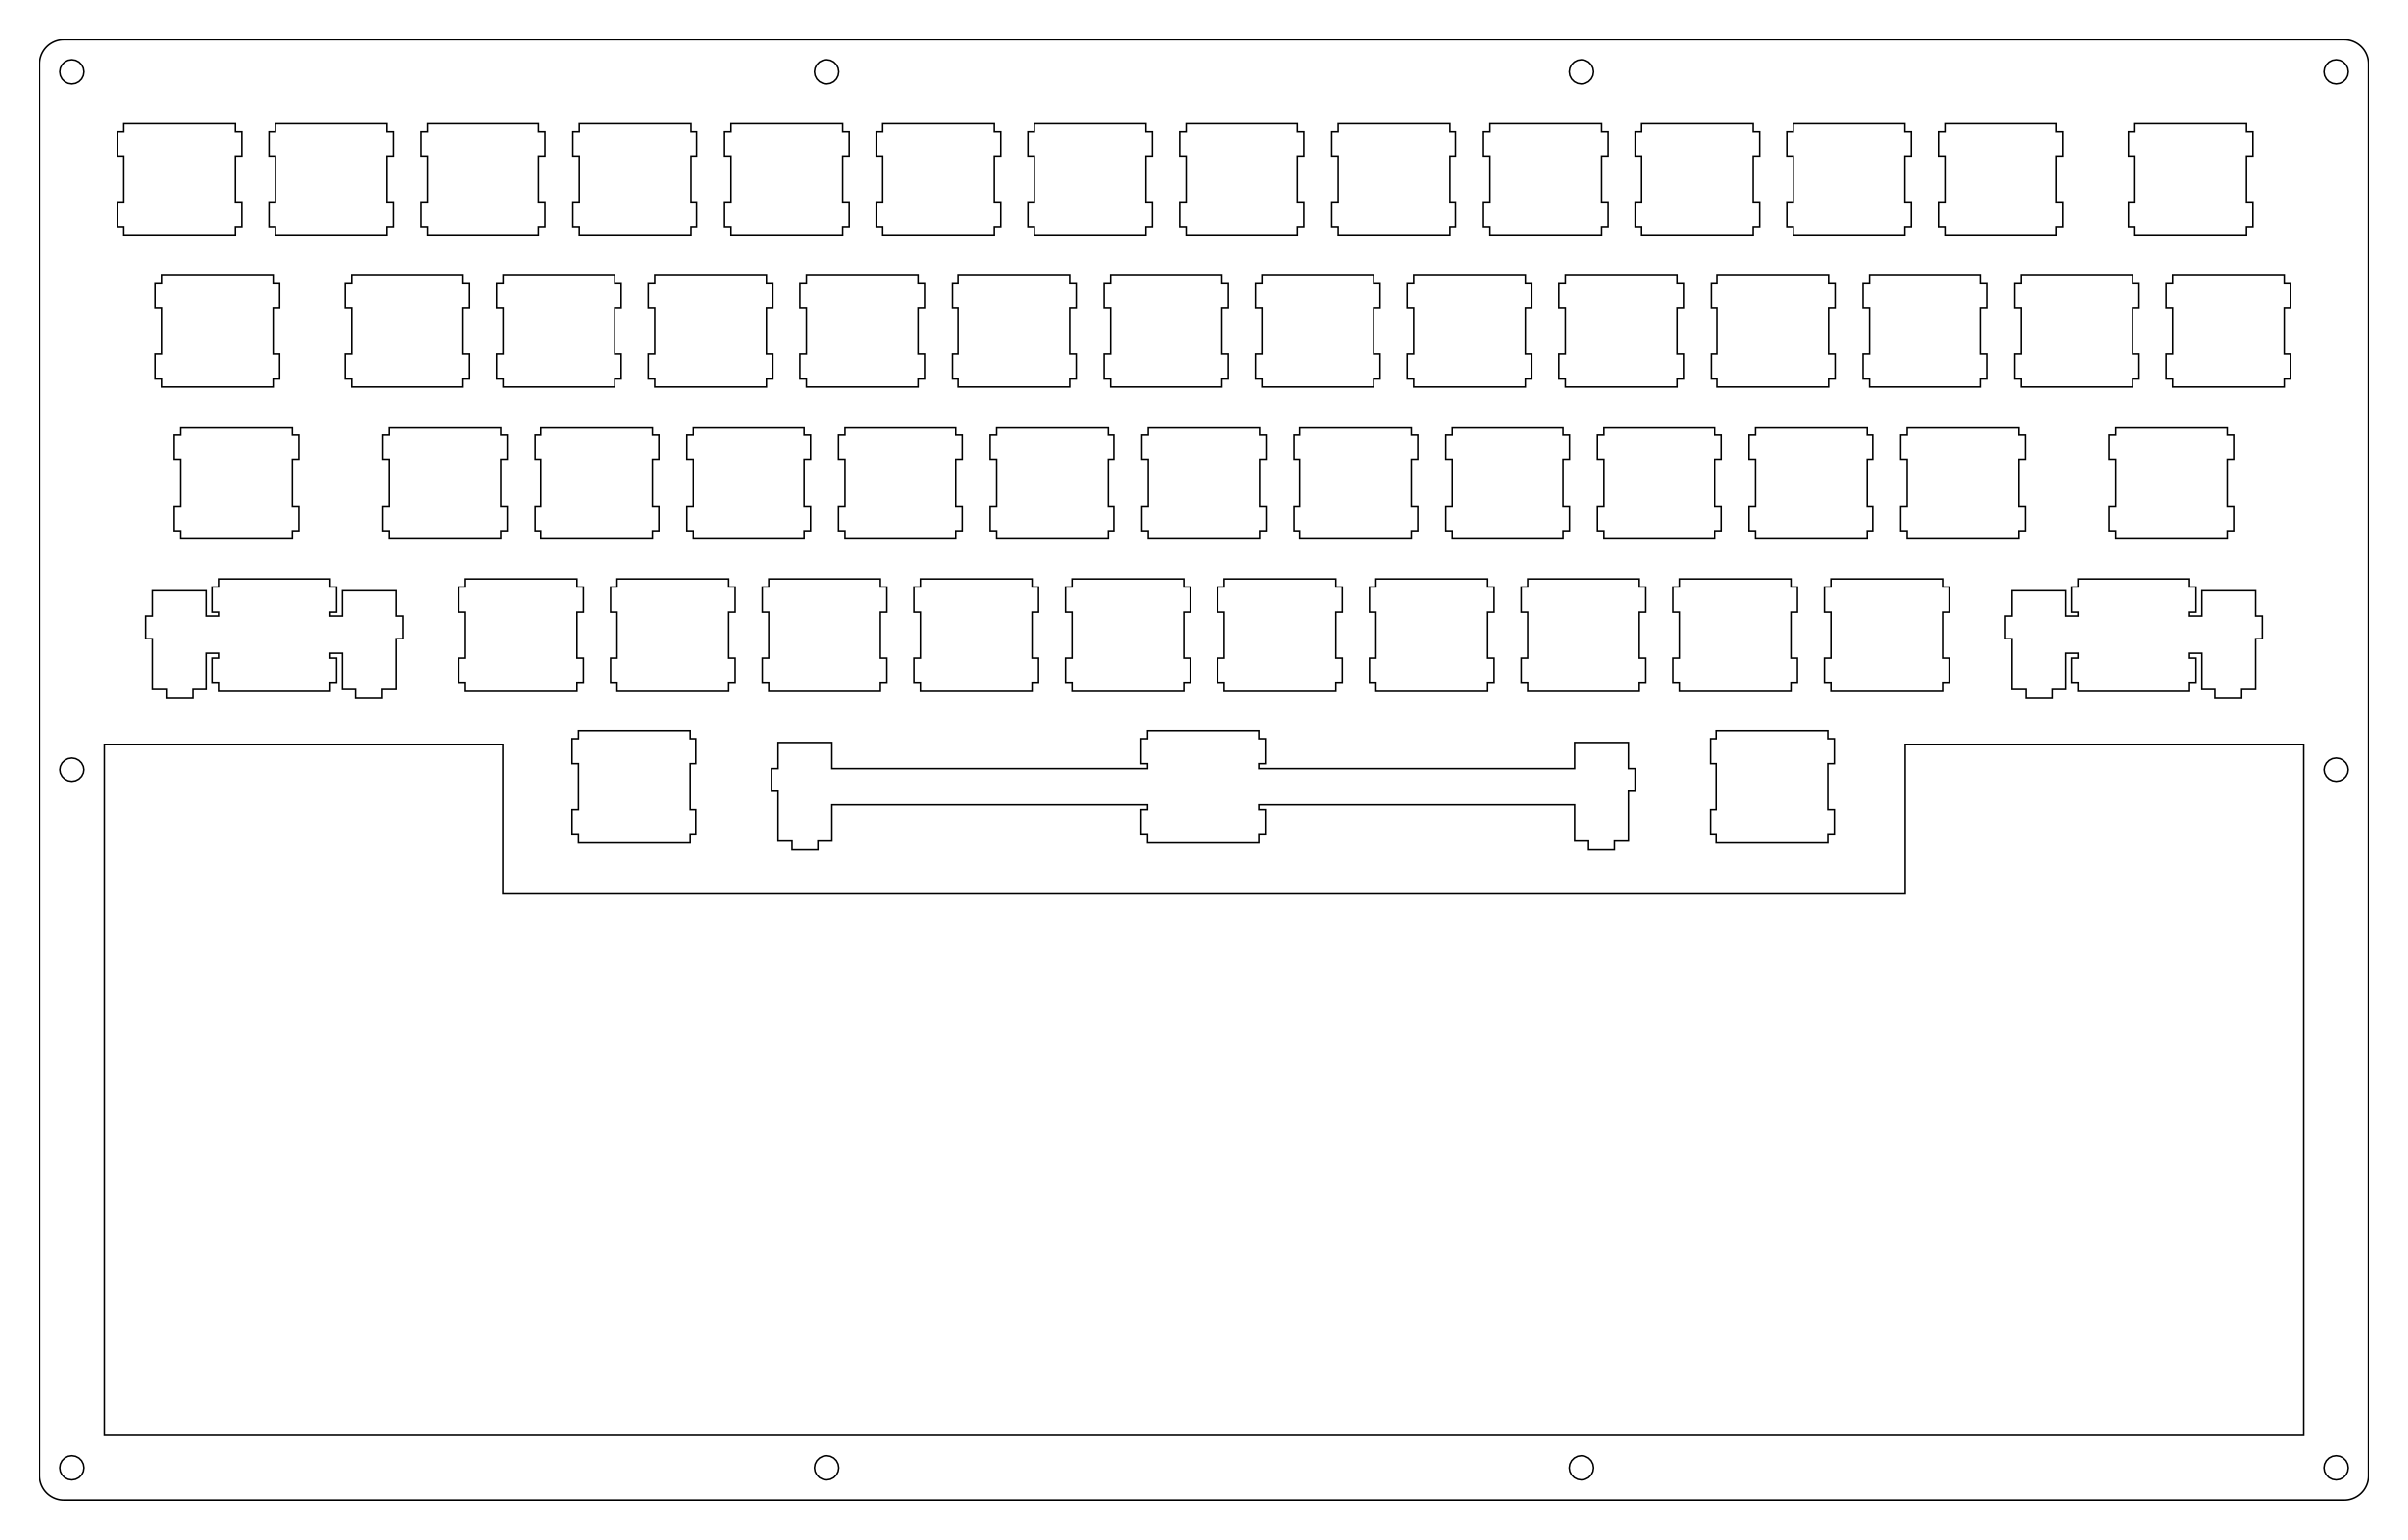
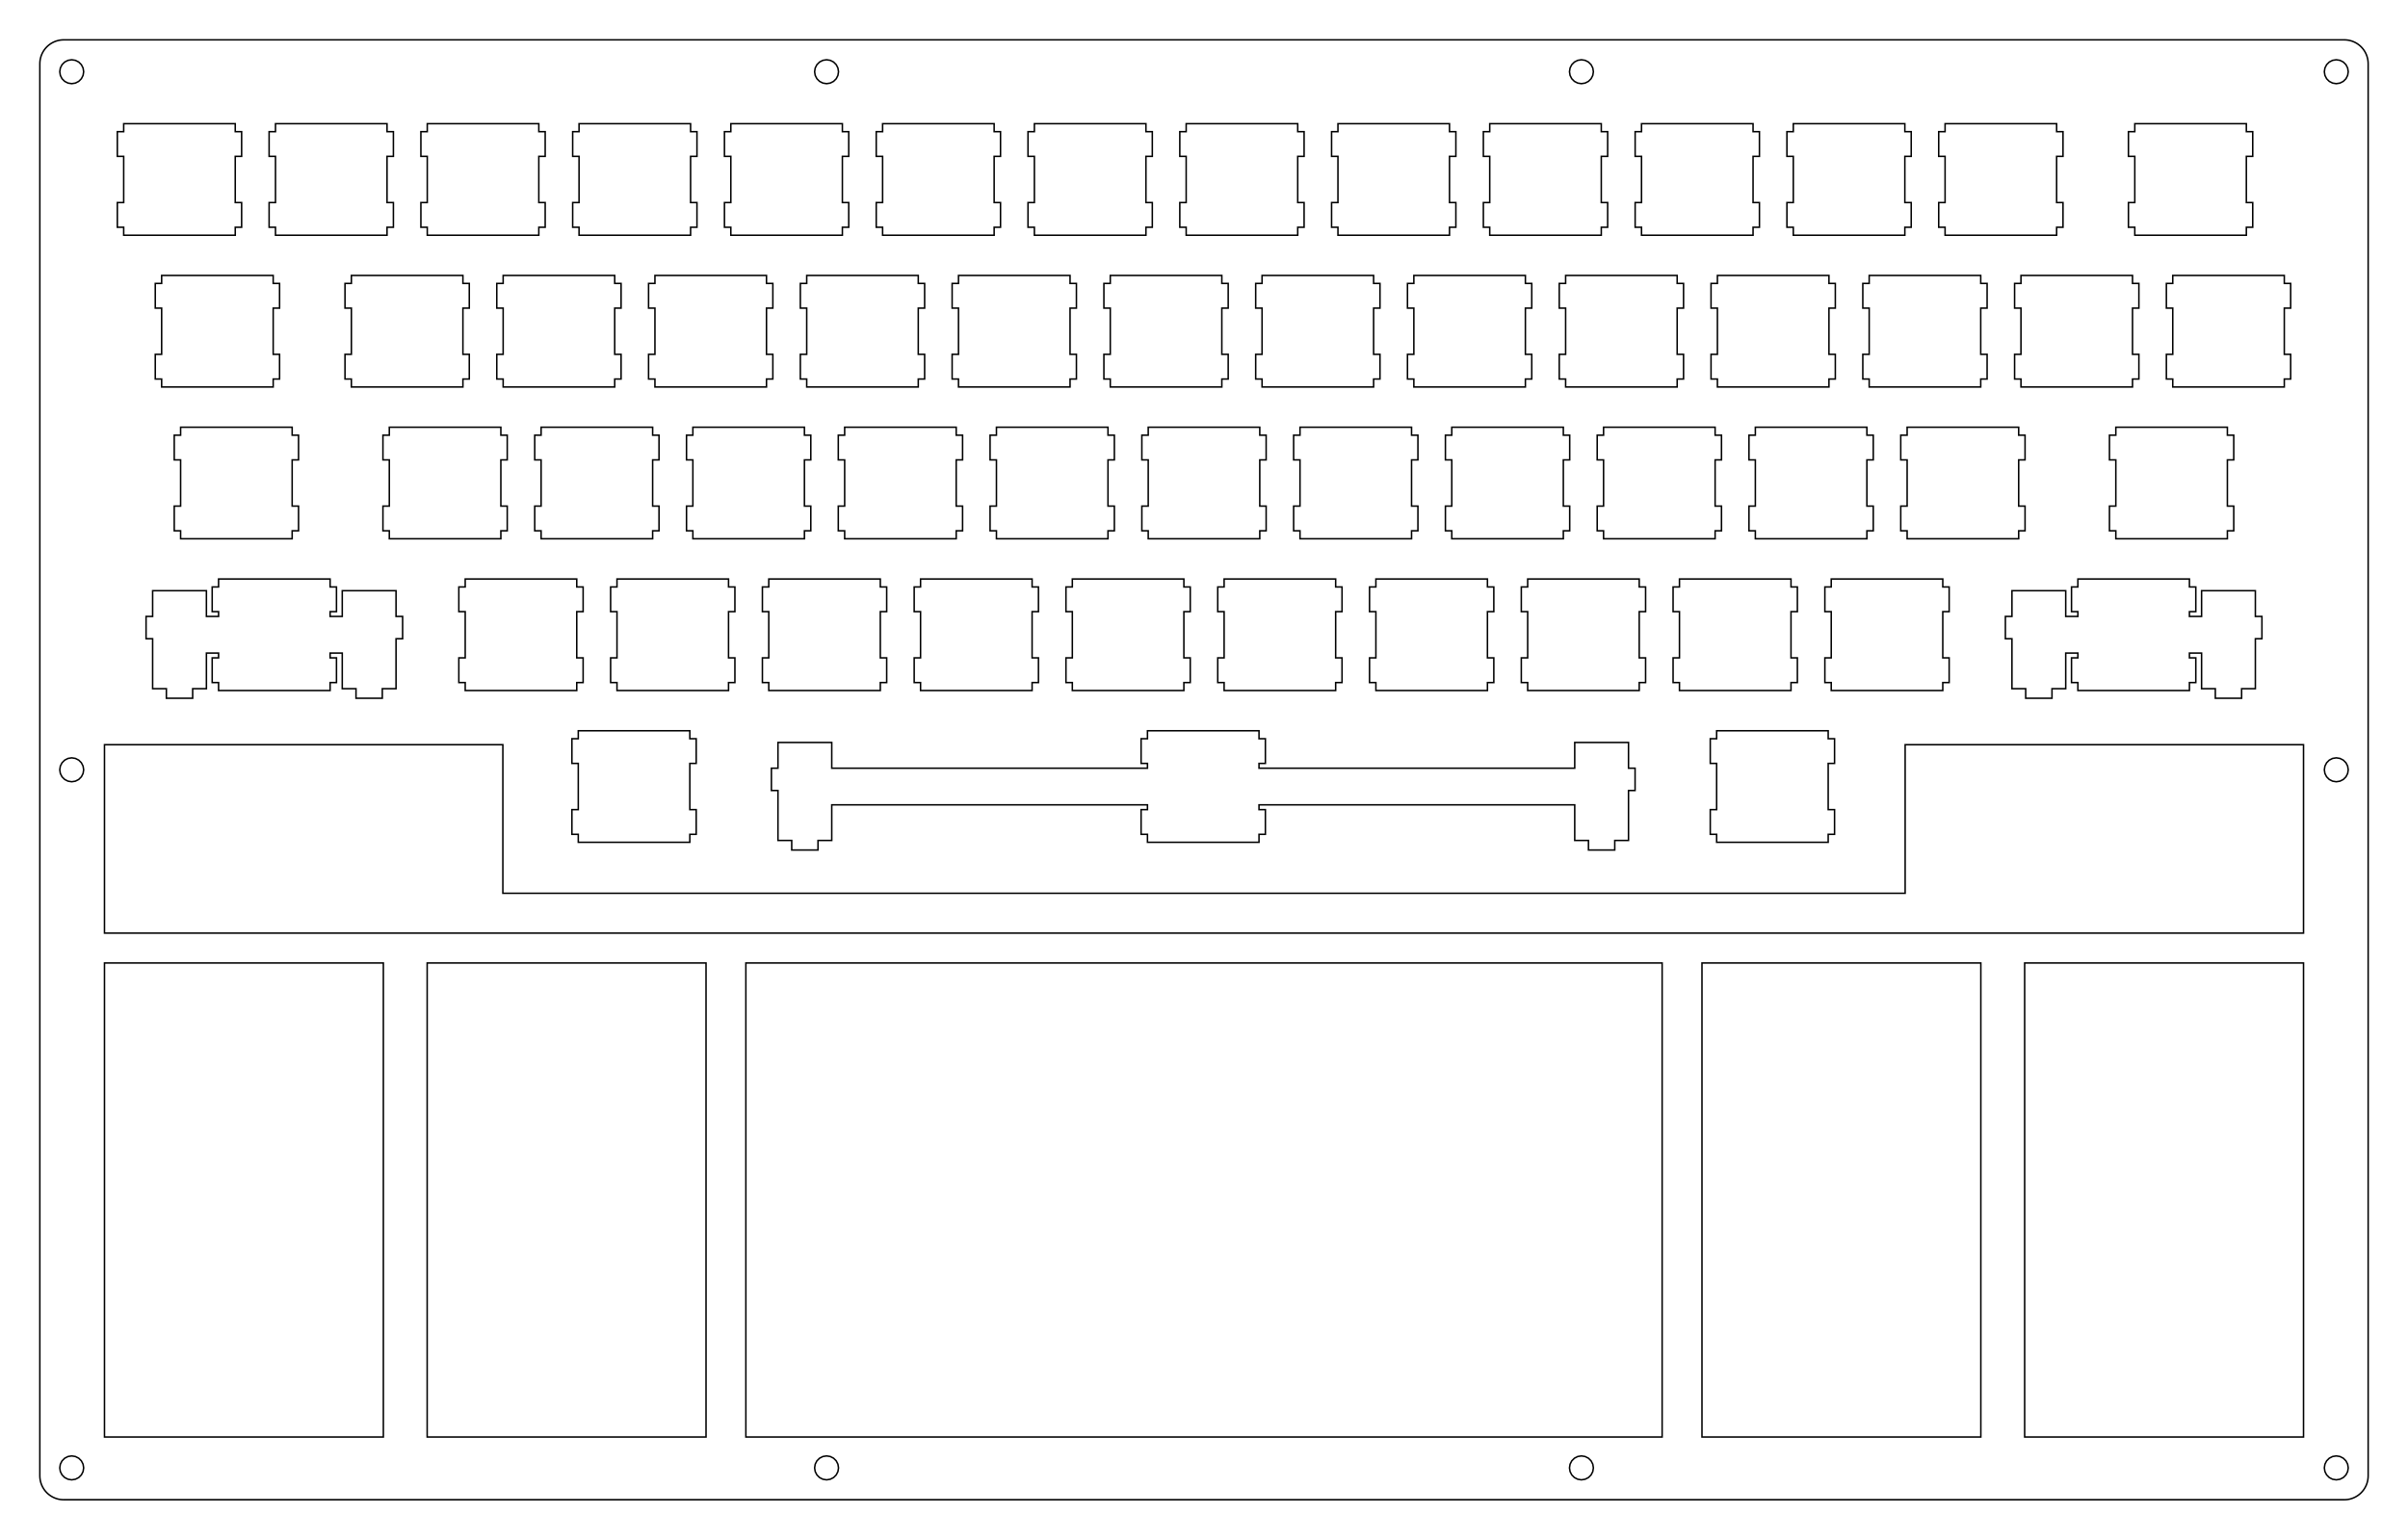
<svg xmlns="http://www.w3.org/2000/svg" width="302.227mm" height="193.252mm" viewBox="0.000 0.000 302.227 193.252">
  <polygon points="294.227,5.001 294.462,5.010 294.696,5.037 294.927,5.083 295.154,5.147 295.375,5.229 295.588,5.327 295.794,5.443 295.990,5.573 296.175,5.719 296.348,5.879 296.508,6.052 296.654,6.237 296.784,6.433 296.900,6.639 296.998,6.852 297.080,7.073 297.144,7.300 297.190,7.531 297.217,7.765 297.227,8.001 297.227,185.251 297.217,185.487 297.190,185.721 297.144,185.952 297.080,186.179 296.998,186.400 296.900,186.613 296.784,186.819 296.654,187.015 296.508,187.200 296.348,187.373 296.175,187.533 295.990,187.679 295.794,187.809 295.588,187.925 295.375,188.023 295.154,188.105 294.927,188.169 294.696,188.215 294.462,188.242 294.227,188.252 8.001,188.251 7.765,188.242 7.531,188.215 7.300,188.169 7.073,188.105 6.852,188.023 6.639,187.925 6.433,187.809 6.237,187.679 6.052,187.533 5.879,187.373 5.719,187.200 5.573,187.015 5.443,186.819 5.327,186.613 5.229,186.400 5.147,186.179 5.083,185.952 5.037,185.721 5.010,185.487 5.000,185.251 5.001,8.001 5.010,7.765 5.037,7.531 5.083,7.300 5.147,7.073 5.229,6.852 5.327,6.639 5.443,6.433 5.573,6.237 5.719,6.052 5.879,5.879 6.052,5.719 6.237,5.573 6.433,5.443 6.639,5.327 6.852,5.229 7.073,5.147 7.300,5.083 7.531,5.037 7.765,5.010 8.001,5.000" style="fill:none;stroke-width:0.05mm;stroke:black" />
  <polygon points="292.763,182.825 292.345,183.038 292.013,183.370 291.800,183.788 291.727,184.252 291.800,184.715 292.013,185.133 292.345,185.465 292.763,185.678 293.227,185.752 293.690,185.678 294.108,185.465 294.440,185.133 294.653,184.715 294.727,184.252 294.653,183.788 294.440,183.370 294.108,183.038 293.690,182.825 293.227,182.751" style="fill:none;stroke-width:0.05mm;stroke:black" />
  <polygon points="198.021,182.825 197.603,183.038 197.271,183.370 197.058,183.788 196.985,184.252 197.058,184.715 197.271,185.133 197.603,185.465 198.021,185.678 198.485,185.752 198.948,185.678 199.366,185.465 199.698,185.133 199.911,184.715 199.985,184.252 199.911,183.788 199.698,183.370 199.366,183.038 198.948,182.825 198.485,182.751" style="fill:none;stroke-width:0.05mm;stroke:black" />
  <polygon points="103.279,182.825 102.861,183.038 102.529,183.370 102.316,183.788 102.243,184.252 102.316,184.715 102.529,185.133 102.861,185.465 103.279,185.678 103.743,185.752 104.206,185.678 104.624,185.465 104.956,185.133 105.169,184.715 105.243,184.252 105.169,183.788 104.956,183.370 104.624,183.038 104.206,182.825 103.743,182.751" style="fill:none;stroke-width:0.05mm;stroke:black" />
  <polygon points="8.537,182.825 8.119,183.038 7.787,183.370 7.574,183.788 7.501,184.252 7.574,184.715 7.787,185.133 8.119,185.465 8.537,185.678 9.001,185.752 9.464,185.678 9.882,185.465 10.214,185.133 10.427,184.715 10.501,184.252 10.427,183.788 10.214,183.370 9.882,183.038 9.464,182.825 9.001,182.751" style="fill:none;stroke-width:0.05mm;stroke:black" />
-   <polygon points="13.114,93.476 13.114,180.126 289.114,180.126 289.114,93.476 239.114,93.476 239.114,112.126 63.114,112.126 63.114,93.476" style="fill:none;stroke-width:0.05mm;stroke:black" />
+   <polygon points="13.114,120.876 13.114,180.376 48.114,180.376 48.114,120.876" style="fill:none;stroke-width:0.05mm;stroke:black" />
+   <polygon points="53.614,120.876 53.614,180.376 88.614,180.376 88.614,120.876" style="fill:none;stroke-width:0.05mm;stroke:black" />
+   <polygon points="213.614,120.876 213.614,180.376 248.614,180.376 248.614,120.876" style="fill:none;stroke-width:0.05mm;stroke:black" />
+   <polygon points="254.114,120.876 254.114,180.376 289.114,180.376 289.114,120.876" style="fill:none;stroke-width:0.05mm;stroke:black" />
+   <polygon points="93.614,120.876 93.614,180.376 208.614,180.376 208.614,120.876" style="fill:none;stroke-width:0.05mm;stroke:black" />
+   <polygon points="13.114,93.476 13.114,117.126 289.114,117.126 289.114,93.476 239.114,93.476 239.114,112.126 63.114,112.126 63.114,93.476" style="fill:none;stroke-width:0.05mm;stroke:black" />
  <polygon points="144.018,91.726 144.018,92.726 143.218,92.726 143.218,95.825 144.018,95.825 144.018,96.426 104.393,96.426 104.393,93.196 97.643,93.196 97.643,96.426 96.818,96.426 96.818,99.226 97.643,99.226 97.643,105.495 99.368,105.495 99.368,106.696 102.668,106.696 102.668,105.495 104.393,105.495 104.393,101.025 144.018,101.025 144.018,101.626 143.218,101.626 143.218,104.726 144.018,104.726 144.018,105.726 158.018,105.726 158.018,104.726 158.818,104.726 158.818,101.626 158.018,101.626 158.018,101.025 197.643,101.025 197.643,105.495 199.368,105.495 199.368,106.696 202.668,106.696 202.668,105.495 204.393,105.495 204.393,99.226 205.218,99.226 205.218,96.426 204.393,96.426 204.393,93.196 197.643,93.196 197.643,96.426 158.018,96.426 158.018,95.825 158.818,95.825 158.818,92.726 158.018,92.726 158.018,91.726" style="fill:none;stroke-width:0.05mm;stroke:black" />
  <polygon points="72.580,91.726 72.580,92.726 71.780,92.726 71.780,95.825 72.580,95.825 72.580,101.626 71.780,101.626 71.780,104.726 72.580,104.726 72.580,105.726 86.580,105.726 86.580,104.726 87.380,104.726 87.380,101.626 86.580,101.626 86.580,95.825 87.380,95.825 87.380,92.726 86.580,92.726 86.580,91.726" style="fill:none;stroke-width:0.05mm;stroke:black" />
  <polygon points="215.455,91.726 215.455,92.726 214.655,92.726 214.655,95.825 215.455,95.825 215.455,101.626 214.655,101.626 214.655,104.726 215.455,104.726 215.455,105.726 229.455,105.726 229.455,104.726 230.255,104.726 230.255,101.626 229.455,101.626 229.455,95.825 230.255,95.825 230.255,92.726 229.455,92.726 229.455,91.726" style="fill:none;stroke-width:0.05mm;stroke:black" />
  <polygon points="292.763,95.199 292.345,95.412 292.013,95.744 291.800,96.162 291.727,96.626 291.800,97.090 292.013,97.508 292.345,97.840 292.763,98.053 293.227,98.126 293.690,98.053 294.108,97.840 294.440,97.508 294.653,97.090 294.727,96.626 294.653,96.162 294.440,95.744 294.108,95.412 293.690,95.199 293.227,95.126" style="fill:none;stroke-width:0.05mm;stroke:black" />
  <polygon points="8.537,95.199 8.119,95.412 7.787,95.744 7.574,96.162 7.501,96.626 7.574,97.090 7.787,97.508 8.119,97.840 8.537,98.053 9.001,98.126 9.464,98.053 9.882,97.840 10.214,97.508 10.427,97.090 10.501,96.626 10.427,96.162 10.214,95.744 9.882,95.412 9.464,95.199 9.001,95.126" style="fill:none;stroke-width:0.05mm;stroke:black" />
  <polygon points="27.432,72.676 27.432,73.676 26.632,73.676 26.632,76.775 27.432,76.775 27.432,77.376 25.907,77.376 25.907,74.146 19.157,74.146 19.157,77.376 18.332,77.376 18.332,80.176 19.157,80.176 19.157,86.446 20.882,86.446 20.882,87.646 24.182,87.646 24.182,86.446 25.907,86.446 25.907,81.976 27.432,81.976 27.432,82.576 26.632,82.576 26.632,85.676 27.432,85.676 27.432,86.676 41.432,86.676 41.432,85.676 42.232,85.676 42.232,82.576 41.432,82.576 41.432,81.976 42.957,81.976 42.957,86.446 44.682,86.446 44.682,87.646 47.982,87.646 47.982,86.446 49.707,86.446 49.707,80.176 50.532,80.176 50.532,77.376 49.707,77.376 49.707,74.146 42.957,74.146 42.957,77.376 41.432,77.376 41.432,76.775 42.232,76.775 42.232,73.676 41.432,73.676 41.432,72.676" style="fill:none;stroke-width:0.05mm;stroke:black" />
  <polygon points="260.794,72.676 260.794,73.676 259.994,73.676 259.994,76.775 260.794,76.775 260.794,77.376 259.268,77.376 259.268,74.146 252.519,74.146 252.519,77.376 251.694,77.376 251.694,80.176 252.519,80.176 252.519,86.446 254.244,86.446 254.244,87.646 257.544,87.646 257.544,86.446 259.268,86.446 259.268,81.976 260.794,81.976 260.794,82.576 259.994,82.576 259.994,85.676 260.794,85.676 260.794,86.676 274.794,86.676 274.794,85.676 275.594,85.676 275.594,82.576 274.794,82.576 274.794,81.976 276.319,81.976 276.319,86.446 278.044,86.446 278.044,87.646 281.344,87.646 281.344,86.446 283.069,86.446 283.069,80.176 283.894,80.176 283.894,77.376 283.069,77.376 283.069,74.146 276.319,74.146 276.319,77.376 274.794,77.376 274.794,76.775 275.594,76.775 275.594,73.676 274.794,73.676 274.794,72.676" style="fill:none;stroke-width:0.05mm;stroke:black" />
  <polygon points="58.388,72.676 58.388,73.676 57.588,73.676 57.588,76.775 58.388,76.775 58.388,82.576 57.588,82.576 57.588,85.676 58.388,85.676 58.388,86.676 72.388,86.676 72.388,85.676 73.188,85.676 73.188,82.576 72.388,82.576 72.388,76.775 73.188,76.775 73.188,73.676 72.388,73.676 72.388,72.676" style="fill:none;stroke-width:0.05mm;stroke:black" />
  <polygon points="77.438,72.676 77.438,73.676 76.638,73.676 76.638,76.775 77.438,76.775 77.438,82.576 76.638,82.576 76.638,85.676 77.438,85.676 77.438,86.676 91.438,86.676 91.438,85.676 92.238,85.676 92.238,82.576 91.438,82.576 91.438,76.775 92.238,76.775 92.238,73.676 91.438,73.676 91.438,72.676" style="fill:none;stroke-width:0.05mm;stroke:black" />
  <polygon points="96.488,72.676 96.488,73.676 95.688,73.676 95.688,76.775 96.488,76.775 96.488,82.576 95.688,82.576 95.688,85.676 96.488,85.676 96.488,86.676 110.488,86.676 110.488,85.676 111.288,85.676 111.288,82.576 110.488,82.576 110.488,76.775 111.288,76.775 111.288,73.676 110.488,73.676 110.488,72.676" style="fill:none;stroke-width:0.05mm;stroke:black" />
  <polygon points="115.538,72.676 115.538,73.676 114.738,73.676 114.738,76.775 115.538,76.775 115.538,82.576 114.738,82.576 114.738,85.676 115.538,85.676 115.538,86.676 129.538,86.676 129.538,85.676 130.337,85.676 130.337,82.576 129.538,82.576 129.538,76.775 130.337,76.775 130.337,73.676 129.538,73.676 129.538,72.676" style="fill:none;stroke-width:0.05mm;stroke:black" />
  <polygon points="134.588,72.676 134.588,73.676 133.788,73.676 133.788,76.775 134.588,76.775 134.588,82.576 133.788,82.576 133.788,85.676 134.588,85.676 134.588,86.676 148.588,86.676 148.588,85.676 149.388,85.676 149.388,82.576 148.588,82.576 148.588,76.775 149.388,76.775 149.388,73.676 148.588,73.676 148.588,72.676" style="fill:none;stroke-width:0.05mm;stroke:black" />
  <polygon points="153.638,72.676 153.638,73.676 152.838,73.676 152.838,76.775 153.638,76.775 153.638,82.576 152.838,82.576 152.838,85.676 153.638,85.676 153.638,86.676 167.638,86.676 167.638,85.676 168.438,85.676 168.438,82.576 167.638,82.576 167.638,76.775 168.438,76.775 168.438,73.676 167.638,73.676 167.638,72.676" style="fill:none;stroke-width:0.05mm;stroke:black" />
  <polygon points="172.688,72.676 172.688,73.676 171.888,73.676 171.888,76.775 172.688,76.775 172.688,82.576 171.888,82.576 171.888,85.676 172.688,85.676 172.688,86.676 186.688,86.676 186.688,85.676 187.488,85.676 187.488,82.576 186.688,82.576 186.688,76.775 187.488,76.775 187.488,73.676 186.688,73.676 186.688,72.676" style="fill:none;stroke-width:0.05mm;stroke:black" />
  <polygon points="191.738,72.676 191.738,73.676 190.938,73.676 190.938,76.775 191.738,76.775 191.738,82.576 190.938,82.576 190.938,85.676 191.738,85.676 191.738,86.676 205.738,86.676 205.738,85.676 206.538,85.676 206.538,82.576 205.738,82.576 205.738,76.775 206.538,76.775 206.538,73.676 205.738,73.676 205.738,72.676" style="fill:none;stroke-width:0.05mm;stroke:black" />
  <polygon points="210.788,72.676 210.788,73.676 209.988,73.676 209.988,76.775 210.788,76.775 210.788,82.576 209.988,82.576 209.988,85.676 210.788,85.676 210.788,86.676 224.788,86.676 224.788,85.676 225.588,85.676 225.588,82.576 224.788,82.576 224.788,76.775 225.588,76.775 225.588,73.676 224.788,73.676 224.788,72.676" style="fill:none;stroke-width:0.05mm;stroke:black" />
  <polygon points="229.838,72.676 229.838,73.676 229.038,73.676 229.038,76.775 229.838,76.775 229.838,82.576 229.038,82.576 229.038,85.676 229.838,85.676 229.838,86.676 243.838,86.676 243.838,85.676 244.638,85.676 244.638,82.576 243.838,82.576 243.838,76.775 244.638,76.775 244.638,73.676 243.838,73.676 243.838,72.676" style="fill:none;stroke-width:0.05mm;stroke:black" />
  <polygon points="22.669,53.626 22.669,54.626 21.869,54.626 21.869,57.726 22.669,57.726 22.669,63.526 21.869,63.526 21.869,66.626 22.669,66.626 22.669,67.626 36.669,67.626 36.669,66.626 37.469,66.626 37.469,63.526 36.669,63.526 36.669,57.726 37.469,57.726 37.469,54.626 36.669,54.626 36.669,53.626" style="fill:none;stroke-width:0.05mm;stroke:black" />
  <polygon points="48.863,53.626 48.863,54.626 48.063,54.626 48.063,57.726 48.863,57.726 48.863,63.526 48.063,63.526 48.063,66.626 48.863,66.626 48.863,67.626 62.863,67.626 62.863,66.626 63.663,66.626 63.663,63.526 62.863,63.526 62.863,57.726 63.663,57.726 63.663,54.626 62.863,54.626 62.863,53.626" style="fill:none;stroke-width:0.05mm;stroke:black" />
  <polygon points="67.913,53.626 67.913,54.626 67.113,54.626 67.113,57.726 67.913,57.726 67.913,63.526 67.113,63.526 67.113,66.626 67.913,66.626 67.913,67.626 81.913,67.626 81.913,66.626 82.713,66.626 82.713,63.526 81.913,63.526 81.913,57.726 82.713,57.726 82.713,54.626 81.913,54.626 81.913,53.626" style="fill:none;stroke-width:0.05mm;stroke:black" />
  <polygon points="86.963,53.626 86.963,54.626 86.163,54.626 86.163,57.726 86.963,57.726 86.963,63.526 86.163,63.526 86.163,66.626 86.963,66.626 86.963,67.626 100.963,67.626 100.963,66.626 101.763,66.626 101.763,63.526 100.963,63.526 100.963,57.726 101.763,57.726 101.763,54.626 100.963,54.626 100.963,53.626" style="fill:none;stroke-width:0.05mm;stroke:black" />
  <polygon points="106.013,53.626 106.013,54.626 105.213,54.626 105.213,57.726 106.013,57.726 106.013,63.526 105.213,63.526 105.213,66.626 106.013,66.626 106.013,67.626 120.013,67.626 120.013,66.626 120.813,66.626 120.813,63.526 120.013,63.526 120.013,57.726 120.813,57.726 120.813,54.626 120.013,54.626 120.013,53.626" style="fill:none;stroke-width:0.05mm;stroke:black" />
  <polygon points="125.063,53.626 125.063,54.626 124.263,54.626 124.263,57.726 125.063,57.726 125.063,63.526 124.263,63.526 124.263,66.626 125.063,66.626 125.063,67.626 139.063,67.626 139.063,66.626 139.863,66.626 139.863,63.526 139.063,63.526 139.063,57.726 139.863,57.726 139.863,54.626 139.063,54.626 139.063,53.626" style="fill:none;stroke-width:0.05mm;stroke:black" />
  <polygon points="144.113,53.626 144.113,54.626 143.313,54.626 143.313,57.726 144.113,57.726 144.113,63.526 143.313,63.526 143.313,66.626 144.113,66.626 144.113,67.626 158.113,67.626 158.113,66.626 158.913,66.626 158.913,63.526 158.113,63.526 158.113,57.726 158.913,57.726 158.913,54.626 158.113,54.626 158.113,53.626" style="fill:none;stroke-width:0.05mm;stroke:black" />
  <polygon points="163.163,53.626 163.163,54.626 162.363,54.626 162.363,57.726 163.163,57.726 163.163,63.526 162.363,63.526 162.363,66.626 163.163,66.626 163.163,67.626 177.163,67.626 177.163,66.626 177.963,66.626 177.963,63.526 177.163,63.526 177.163,57.726 177.963,57.726 177.963,54.626 177.163,54.626 177.163,53.626" style="fill:none;stroke-width:0.05mm;stroke:black" />
  <polygon points="182.213,53.626 182.213,54.626 181.413,54.626 181.413,57.726 182.213,57.726 182.213,63.526 181.413,63.526 181.413,66.626 182.213,66.626 182.213,67.626 196.213,67.626 196.213,66.626 197.013,66.626 197.013,63.526 196.213,63.526 196.213,57.726 197.013,57.726 197.013,54.626 196.213,54.626 196.213,53.626" style="fill:none;stroke-width:0.05mm;stroke:black" />
  <polygon points="201.263,53.626 201.263,54.626 200.463,54.626 200.463,57.726 201.263,57.726 201.263,63.526 200.463,63.526 200.463,66.626 201.263,66.626 201.263,67.626 215.263,67.626 215.263,66.626 216.063,66.626 216.063,63.526 215.263,63.526 215.263,57.726 216.063,57.726 216.063,54.626 215.263,54.626 215.263,53.626" style="fill:none;stroke-width:0.05mm;stroke:black" />
  <polygon points="220.313,53.626 220.313,54.626 219.513,54.626 219.513,57.726 220.313,57.726 220.313,63.526 219.513,63.526 219.513,66.626 220.313,66.626 220.313,67.626 234.313,67.626 234.313,66.626 235.113,66.626 235.113,63.526 234.313,63.526 234.313,57.726 235.113,57.726 235.113,54.626 234.313,54.626 234.313,53.626" style="fill:none;stroke-width:0.05mm;stroke:black" />
  <polygon points="239.363,53.626 239.363,54.626 238.563,54.626 238.563,57.726 239.363,57.726 239.363,63.526 238.563,63.526 238.563,66.626 239.363,66.626 239.363,67.626 253.363,67.626 253.363,66.626 254.163,66.626 254.163,63.526 253.363,63.526 253.363,57.726 254.163,57.726 254.163,54.626 253.363,54.626 253.363,53.626" style="fill:none;stroke-width:0.05mm;stroke:black" />
  <polygon points="265.557,53.626 265.557,54.626 264.757,54.626 264.757,57.726 265.557,57.726 265.557,63.526 264.757,63.526 264.757,66.626 265.557,66.626 265.557,67.626 279.557,67.626 279.557,66.626 280.357,66.626 280.357,63.526 279.557,63.526 279.557,57.726 280.357,57.726 280.357,54.626 279.557,54.626 279.557,53.626" style="fill:none;stroke-width:0.05mm;stroke:black" />
  <polygon points="20.288,34.576 20.288,35.576 19.488,35.576 19.488,38.676 20.288,38.676 20.288,44.476 19.488,44.476 19.488,47.576 20.288,47.576 20.288,48.576 34.288,48.576 34.288,47.576 35.088,47.576 35.088,44.476 34.288,44.476 34.288,38.676 35.088,38.676 35.088,35.576 34.288,35.576 34.288,34.576" style="fill:none;stroke-width:0.05mm;stroke:black" />
  <polygon points="44.101,34.576 44.101,35.576 43.301,35.576 43.301,38.676 44.101,38.676 44.101,44.476 43.301,44.476 43.301,47.576 44.101,47.576 44.101,48.576 58.101,48.576 58.101,47.576 58.901,47.576 58.901,44.476 58.101,44.476 58.101,38.676 58.901,38.676 58.901,35.576 58.101,35.576 58.101,34.576" style="fill:none;stroke-width:0.05mm;stroke:black" />
  <polygon points="63.151,34.576 63.151,35.576 62.351,35.576 62.351,38.676 63.151,38.676 63.151,44.476 62.351,44.476 62.351,47.576 63.151,47.576 63.151,48.576 77.151,48.576 77.151,47.576 77.951,47.576 77.951,44.476 77.151,44.476 77.151,38.676 77.951,38.676 77.951,35.576 77.151,35.576 77.151,34.576" style="fill:none;stroke-width:0.05mm;stroke:black" />
  <polygon points="82.201,34.576 82.201,35.576 81.401,35.576 81.401,38.676 82.201,38.676 82.201,44.476 81.401,44.476 81.401,47.576 82.201,47.576 82.201,48.576 96.201,48.576 96.201,47.576 97.001,47.576 97.001,44.476 96.201,44.476 96.201,38.676 97.001,38.676 97.001,35.576 96.201,35.576 96.201,34.576" style="fill:none;stroke-width:0.05mm;stroke:black" />
  <polygon points="101.251,34.576 101.251,35.576 100.451,35.576 100.451,38.676 101.251,38.676 101.251,44.476 100.451,44.476 100.451,47.576 101.251,47.576 101.251,48.576 115.251,48.576 115.251,47.576 116.051,47.576 116.051,44.476 115.251,44.476 115.251,38.676 116.051,38.676 116.051,35.576 115.251,35.576 115.251,34.576" style="fill:none;stroke-width:0.05mm;stroke:black" />
  <polygon points="120.301,34.576 120.301,35.576 119.501,35.576 119.501,38.676 120.301,38.676 120.301,44.476 119.501,44.476 119.501,47.576 120.301,47.576 120.301,48.576 134.301,48.576 134.301,47.576 135.101,47.576 135.101,44.476 134.301,44.476 134.301,38.676 135.101,38.676 135.101,35.576 134.301,35.576 134.301,34.576" style="fill:none;stroke-width:0.05mm;stroke:black" />
  <polygon points="139.351,34.576 139.351,35.576 138.550,35.576 138.550,38.676 139.351,38.676 139.351,44.476 138.550,44.476 138.550,47.576 139.351,47.576 139.351,48.576 153.351,48.576 153.351,47.576 154.151,47.576 154.151,44.476 153.351,44.476 153.351,38.676 154.151,38.676 154.151,35.576 153.351,35.576 153.351,34.576" style="fill:none;stroke-width:0.05mm;stroke:black" />
  <polygon points="158.401,34.576 158.401,35.576 157.601,35.576 157.601,38.676 158.401,38.676 158.401,44.476 157.601,44.476 157.601,47.576 158.401,47.576 158.401,48.576 172.401,48.576 172.401,47.576 173.201,47.576 173.201,44.476 172.401,44.476 172.401,38.676 173.201,38.676 173.201,35.576 172.401,35.576 172.401,34.576" style="fill:none;stroke-width:0.05mm;stroke:black" />
  <polygon points="177.451,34.576 177.451,35.576 176.651,35.576 176.651,38.676 177.451,38.676 177.451,44.476 176.651,44.476 176.651,47.576 177.451,47.576 177.451,48.576 191.451,48.576 191.451,47.576 192.251,47.576 192.251,44.476 191.451,44.476 191.451,38.676 192.251,38.676 192.251,35.576 191.451,35.576 191.451,34.576" style="fill:none;stroke-width:0.05mm;stroke:black" />
  <polygon points="196.501,34.576 196.501,35.576 195.701,35.576 195.701,38.676 196.501,38.676 196.501,44.476 195.701,44.476 195.701,47.576 196.501,47.576 196.501,48.576 210.501,48.576 210.501,47.576 211.301,47.576 211.301,44.476 210.501,44.476 210.501,38.676 211.301,38.676 211.301,35.576 210.501,35.576 210.501,34.576" style="fill:none;stroke-width:0.05mm;stroke:black" />
  <polygon points="215.551,34.576 215.551,35.576 214.751,35.576 214.751,38.676 215.551,38.676 215.551,44.476 214.751,44.476 214.751,47.576 215.551,47.576 215.551,48.576 229.551,48.576 229.551,47.576 230.351,47.576 230.351,44.476 229.551,44.476 229.551,38.676 230.351,38.676 230.351,35.576 229.551,35.576 229.551,34.576" style="fill:none;stroke-width:0.05mm;stroke:black" />
  <polygon points="234.601,34.576 234.601,35.576 233.801,35.576 233.801,38.676 234.601,38.676 234.601,44.476 233.801,44.476 233.801,47.576 234.601,47.576 234.601,48.576 248.601,48.576 248.601,47.576 249.401,47.576 249.401,44.476 248.601,44.476 248.601,38.676 249.401,38.676 249.401,35.576 248.601,35.576 248.601,34.576" style="fill:none;stroke-width:0.05mm;stroke:black" />
  <polygon points="253.651,34.576 253.651,35.576 252.851,35.576 252.851,38.676 253.651,38.676 253.651,44.476 252.851,44.476 252.851,47.576 253.651,47.576 253.651,48.576 267.651,48.576 267.651,47.576 268.451,47.576 268.451,44.476 267.651,44.476 267.651,38.676 268.451,38.676 268.451,35.576 267.651,35.576 267.651,34.576" style="fill:none;stroke-width:0.05mm;stroke:black" />
  <polygon points="272.701,34.576 272.701,35.576 271.901,35.576 271.901,38.676 272.701,38.676 272.701,44.476 271.901,44.476 271.901,47.576 272.701,47.576 272.701,48.576 286.701,48.576 286.701,47.576 287.501,47.576 287.501,44.476 286.701,44.476 286.701,38.676 287.501,38.676 287.501,35.576 286.701,35.576 286.701,34.576" style="fill:none;stroke-width:0.05mm;stroke:black" />
  <polygon points="15.525,15.525 15.525,16.526 14.725,16.526 14.725,19.626 15.525,19.626 15.525,25.425 14.725,25.425 14.725,28.526 15.525,28.526 15.525,29.526 29.526,29.526 29.526,28.526 30.326,28.526 30.326,25.425 29.526,25.425 29.526,19.626 30.326,19.626 30.326,16.526 29.526,16.526 29.526,15.525" style="fill:none;stroke-width:0.05mm;stroke:black" />
  <polygon points="34.576,15.525 34.576,16.526 33.776,16.526 33.776,19.626 34.576,19.626 34.576,25.425 33.776,25.425 33.776,28.526 34.576,28.526 34.576,29.526 48.576,29.526 48.576,28.526 49.376,28.526 49.376,25.425 48.576,25.425 48.576,19.626 49.376,19.626 49.376,16.526 48.576,16.526 48.576,15.525" style="fill:none;stroke-width:0.05mm;stroke:black" />
  <polygon points="53.626,15.525 53.626,16.526 52.826,16.526 52.826,19.626 53.626,19.626 53.626,25.425 52.826,25.425 52.826,28.526 53.626,28.526 53.626,29.526 67.626,29.526 67.626,28.526 68.426,28.526 68.426,25.425 67.626,25.425 67.626,19.626 68.426,19.626 68.426,16.526 67.626,16.526 67.626,15.525" style="fill:none;stroke-width:0.05mm;stroke:black" />
  <polygon points="72.676,15.525 72.676,16.526 71.876,16.526 71.876,19.626 72.676,19.626 72.676,25.425 71.876,25.425 71.876,28.526 72.676,28.526 72.676,29.526 86.676,29.526 86.676,28.526 87.476,28.526 87.476,25.425 86.676,25.425 86.676,19.626 87.476,19.626 87.476,16.526 86.676,16.526 86.676,15.525" style="fill:none;stroke-width:0.05mm;stroke:black" />
  <polygon points="91.726,15.525 91.726,16.526 90.926,16.526 90.926,19.626 91.726,19.626 91.726,25.425 90.926,25.425 90.926,28.526 91.726,28.526 91.726,29.526 105.726,29.526 105.726,28.526 106.525,28.526 106.525,25.425 105.726,25.425 105.726,19.626 106.525,19.626 106.525,16.526 105.726,16.526 105.726,15.525" style="fill:none;stroke-width:0.05mm;stroke:black" />
  <polygon points="110.775,15.525 110.775,16.526 109.976,16.526 109.976,19.626 110.775,19.626 110.775,25.425 109.976,25.425 109.976,28.526 110.775,28.526 110.775,29.526 124.775,29.526 124.775,28.526 125.575,28.526 125.575,25.425 124.775,25.425 124.775,19.626 125.575,19.626 125.575,16.526 124.775,16.526 124.775,15.525" style="fill:none;stroke-width:0.05mm;stroke:black" />
  <polygon points="129.825,15.525 129.825,16.526 129.025,16.526 129.025,19.626 129.825,19.626 129.825,25.425 129.025,25.425 129.025,28.526 129.825,28.526 129.825,29.526 143.826,29.526 143.826,28.526 144.626,28.526 144.626,25.425 143.826,25.425 143.826,19.626 144.626,19.626 144.626,16.526 143.826,16.526 143.826,15.525" style="fill:none;stroke-width:0.05mm;stroke:black" />
  <polygon points="148.876,15.525 148.876,16.526 148.076,16.526 148.076,19.626 148.876,19.626 148.876,25.425 148.076,25.425 148.076,28.526 148.876,28.526 148.876,29.526 162.876,29.526 162.876,28.526 163.676,28.526 163.676,25.425 162.876,25.425 162.876,19.626 163.676,19.626 163.676,16.526 162.876,16.526 162.876,15.525" style="fill:none;stroke-width:0.05mm;stroke:black" />
  <polygon points="167.926,15.525 167.926,16.526 167.126,16.526 167.126,19.626 167.926,19.626 167.926,25.425 167.126,25.425 167.126,28.526 167.926,28.526 167.926,29.526 181.926,29.526 181.926,28.526 182.726,28.526 182.726,25.425 181.926,25.425 181.926,19.626 182.726,19.626 182.726,16.526 181.926,16.526 181.926,15.525" style="fill:none;stroke-width:0.05mm;stroke:black" />
  <polygon points="186.976,15.525 186.976,16.526 186.176,16.526 186.176,19.626 186.976,19.626 186.976,25.425 186.176,25.425 186.176,28.526 186.976,28.526 186.976,29.526 200.976,29.526 200.976,28.526 201.776,28.526 201.776,25.425 200.976,25.425 200.976,19.626 201.776,19.626 201.776,16.526 200.976,16.526 200.976,15.525" style="fill:none;stroke-width:0.05mm;stroke:black" />
  <polygon points="206.026,15.525 206.026,16.526 205.226,16.526 205.226,19.626 206.026,19.626 206.026,25.425 205.226,25.425 205.226,28.526 206.026,28.526 206.026,29.526 220.026,29.526 220.026,28.526 220.826,28.526 220.826,25.425 220.026,25.425 220.026,19.626 220.826,19.626 220.826,16.526 220.026,16.526 220.026,15.525" style="fill:none;stroke-width:0.05mm;stroke:black" />
  <polygon points="225.076,15.525 225.076,16.526 224.276,16.526 224.276,19.626 225.076,19.626 225.076,25.425 224.276,25.425 224.276,28.526 225.076,28.526 225.076,29.526 239.076,29.526 239.076,28.526 239.876,28.526 239.876,25.425 239.076,25.425 239.076,19.626 239.876,19.626 239.876,16.526 239.076,16.526 239.076,15.525" style="fill:none;stroke-width:0.05mm;stroke:black" />
  <polygon points="244.126,15.525 244.126,16.526 243.326,16.526 243.326,19.626 244.126,19.626 244.126,25.425 243.326,25.425 243.326,28.526 244.126,28.526 244.126,29.526 258.126,29.526 258.126,28.526 258.926,28.526 258.926,25.425 258.126,25.425 258.126,19.626 258.926,19.626 258.926,16.526 258.126,16.526 258.126,15.525" style="fill:none;stroke-width:0.05mm;stroke:black" />
  <polygon points="267.938,15.525 267.938,16.526 267.138,16.526 267.138,19.626 267.938,19.626 267.938,25.425 267.138,25.425 267.138,28.526 267.938,28.526 267.938,29.526 281.938,29.526 281.938,28.526 282.738,28.526 282.738,25.425 281.938,25.425 281.938,19.626 282.738,19.626 282.738,16.526 281.938,16.526 281.938,15.525" style="fill:none;stroke-width:0.05mm;stroke:black" />
  <polygon points="103.279,7.574 102.861,7.787 102.529,8.119 102.316,8.537 102.243,9.001 102.316,9.464 102.529,9.882 102.861,10.214 103.279,10.427 103.743,10.501 104.206,10.427 104.624,10.214 104.956,9.882 105.169,9.464 105.243,9.001 105.169,8.537 104.956,8.119 104.624,7.787 104.206,7.574 103.743,7.501" style="fill:none;stroke-width:0.05mm;stroke:black" />
  <polygon points="198.021,7.574 197.603,7.787 197.271,8.119 197.058,8.537 196.985,9.001 197.058,9.464 197.271,9.882 197.603,10.214 198.021,10.427 198.485,10.501 198.948,10.427 199.366,10.214 199.698,9.882 199.911,9.464 199.985,9.001 199.911,8.537 199.698,8.119 199.366,7.787 198.948,7.574 198.485,7.501" style="fill:none;stroke-width:0.05mm;stroke:black" />
  <polygon points="292.763,7.574 292.345,7.787 292.013,8.119 291.800,8.537 291.727,9.001 291.800,9.464 292.013,9.882 292.345,10.214 292.763,10.427 293.227,10.501 293.690,10.427 294.108,10.214 294.440,9.882 294.653,9.464 294.727,9.001 294.653,8.537 294.440,8.119 294.108,7.787 293.690,7.574 293.227,7.501" style="fill:none;stroke-width:0.05mm;stroke:black" />
  <polygon points="8.537,7.574 8.119,7.787 7.787,8.119 7.574,8.537 7.501,9.001 7.574,9.464 7.787,9.882 8.119,10.214 8.537,10.427 9.001,10.501 9.464,10.427 9.882,10.214 10.214,9.882 10.427,9.464 10.501,9.001 10.427,8.537 10.214,8.119 9.882,7.787 9.464,7.574 9.001,7.501" style="fill:none;stroke-width:0.05mm;stroke:black" />
</svg>
